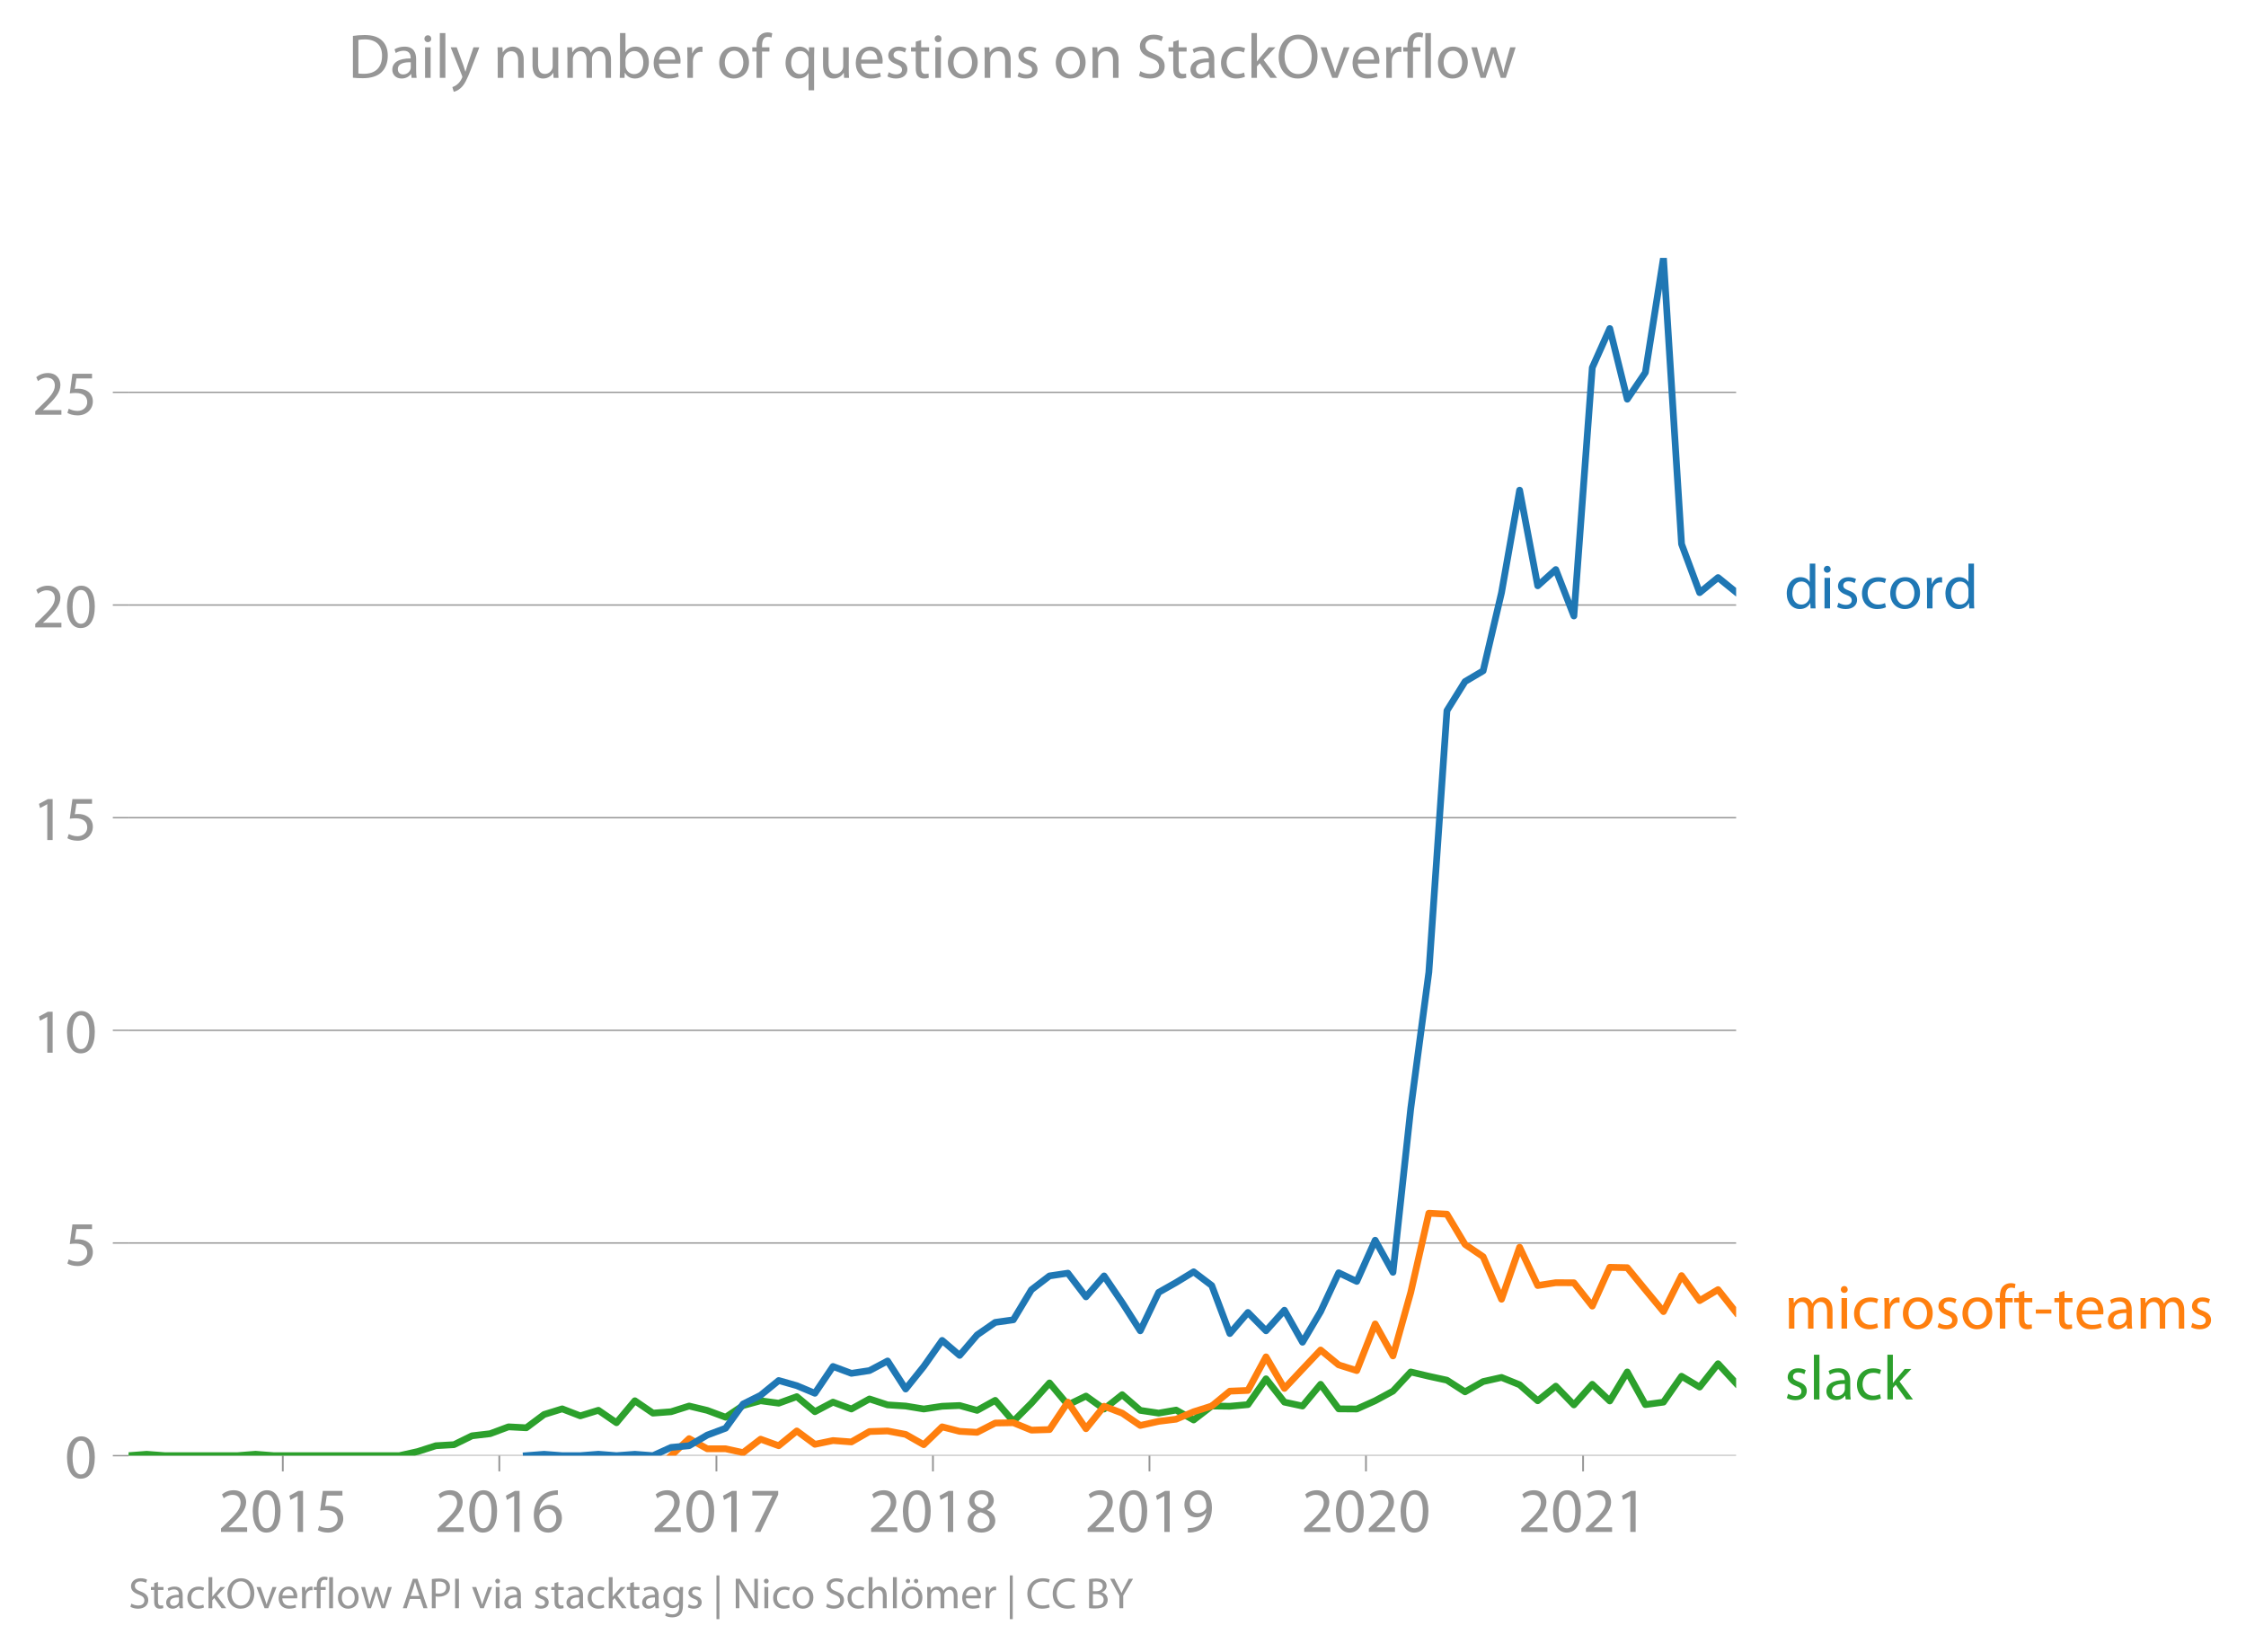
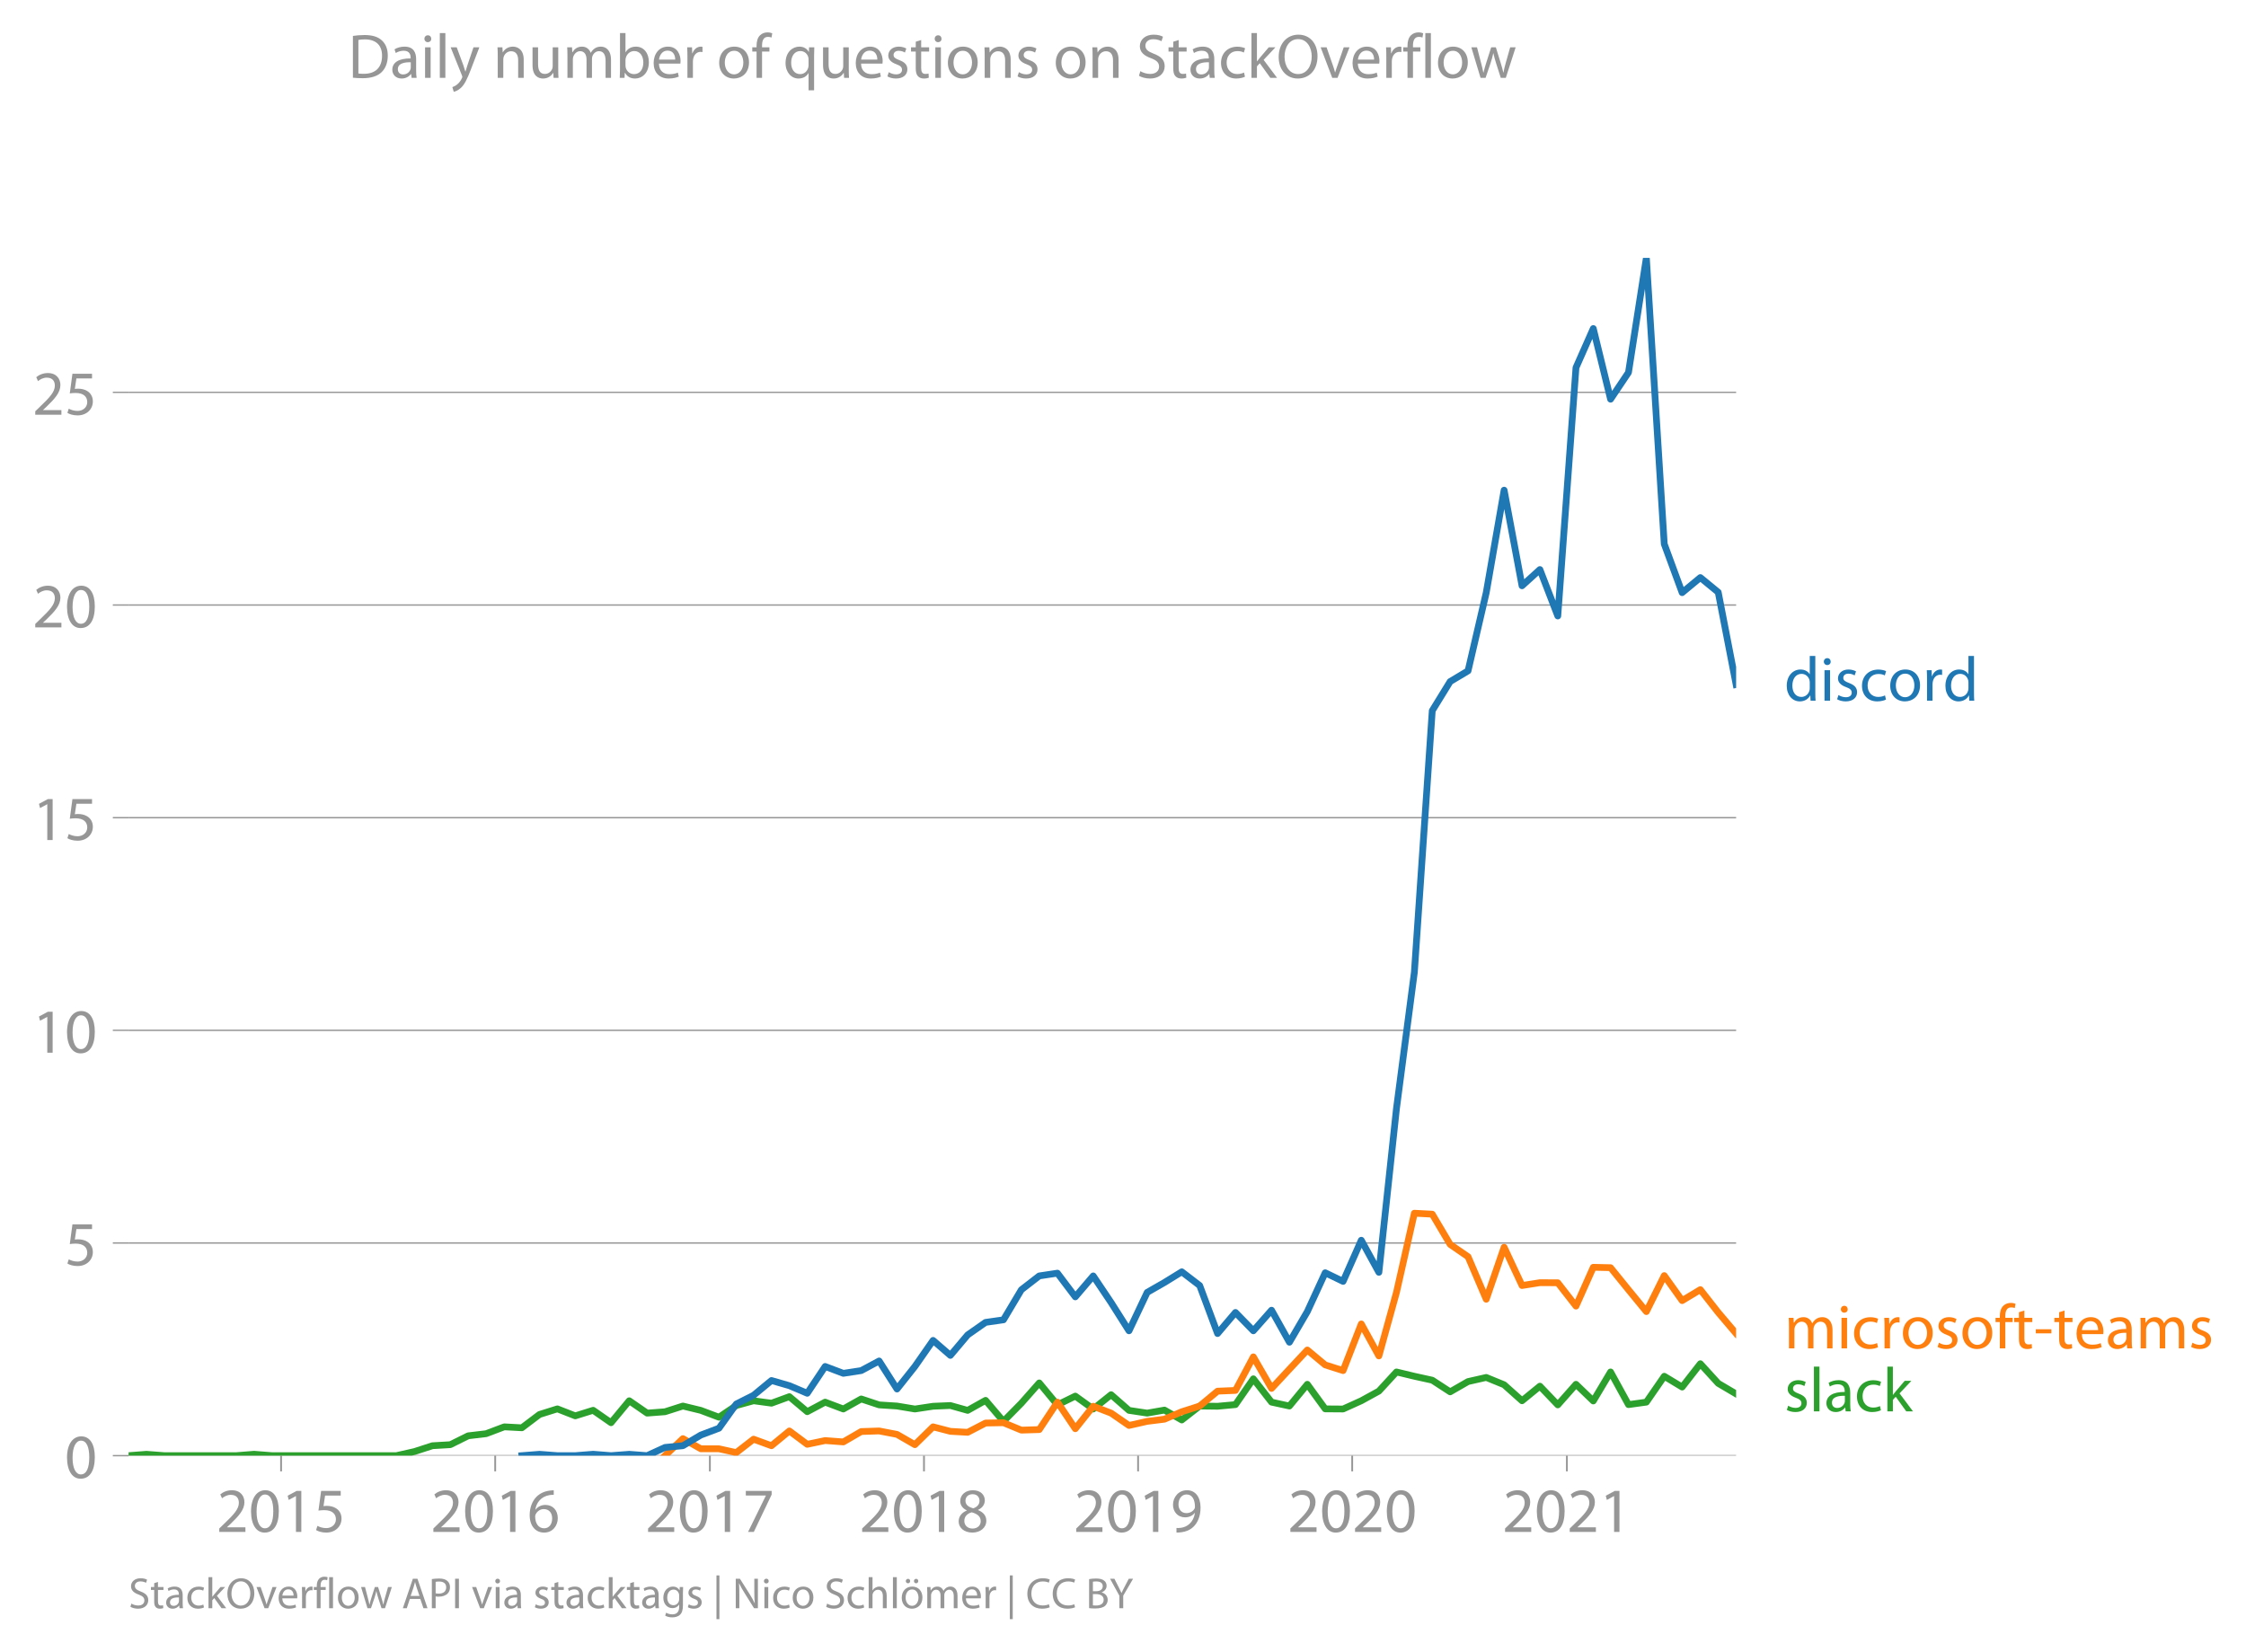
<svg xmlns="http://www.w3.org/2000/svg" xmlns:xlink="http://www.w3.org/1999/xlink" height="489.243" viewBox="0 0 498.952 366.932" width="665.269">
  <defs>
    <style>*{stroke-linecap:butt;stroke-linejoin:round}</style>
  </defs>
  <g id="figure_1">
    <path d="M0 366.932h498.952V0H0z" style="fill:none" id="patch_1" />
    <g id="axes_1">
      <path d="M28.563 323.405h357.12V57.293H28.563z" style="fill:none" id="patch_2" />
      <g id="matplotlib.axis_1">
        <g id="xtick_1">
          <g id="line2d_1">
            <defs>
-               <path d="M0 0v3.5" id="m235338bd9a" style="stroke:#969696;stroke-width:.4" />
-             </defs>
-             <use style="fill:#969696;stroke:#969696;stroke-width:.4" x="62.826" xlink:href="#m235338bd9a" y="323.405" />
-           </g>
-           <g style="fill:#969696" transform="matrix(.14 0 0 -.14 48.462 340.345)" id="text_1">
+               <path d="M0 0v3.5" id="m514c920eb4" style="stroke:#969696;stroke-width:.4" />
+             </defs>
+             <use style="fill:#969696;stroke:#969696;stroke-width:.4" x="62.444" xlink:href="#m514c920eb4" y="323.405" />
+           </g>
+           <g style="fill:#969696" transform="matrix(.14 0 0 -.14 48.08 340.345)" id="text_1">
            <defs>
              <path d="M2944 0v467H1075v13l333 307c877 845 1434 1466 1434 2234 0 595-378 1209-1274 1209-480 0-890-179-1178-422l180-397c192 160 505 352 883 352 621 0 825-390 825-813-6-627-486-1164-1548-2176L288 346V0h2656z" id="MyriadPro-Regular-32" transform="scale(.01563)" />
              <path d="M1677 4230c-845 0-1447-768-1447-2163C243 691 794-70 1606-70c922 0 1447 780 1447 2195 0 1325-499 2105-1376 2105zm-32-435c582 0 845-672 845-1696 0-1062-276-1734-852-1734-512 0-844 614-844 1696 0 1133 358 1734 851 1734z" id="MyriadPro-Regular-30" transform="scale(.01563)" />
              <path d="M1510 0h544v4160h-480l-908-486 108-429 724 390h12V0z" id="MyriadPro-Regular-31" transform="scale(.01563)" />
              <path d="M2771 4160H781L512 2163c154 19 339 45 576 45 832 0 1190-384 1197-922 0-556-455-902-986-902-377 0-717 128-889 230L269 186C467 58 851-70 1306-70c902 0 1548 608 1548 1420 0 525-268 884-595 1069-256 154-576 224-896 224-153 0-243-13-339-25l160 1068h1587v474z" id="MyriadPro-Regular-35" transform="scale(.01563)" />
            </defs>
            <use xlink:href="#MyriadPro-Regular-32" />
            <use x="51.3" xlink:href="#MyriadPro-Regular-30" />
            <use x="102.6" xlink:href="#MyriadPro-Regular-31" />
            <use x="153.9" xlink:href="#MyriadPro-Regular-35" />
          </g>
        </g>
        <g id="xtick_2">
-           <use style="fill:#969696;stroke:#969696;stroke-width:.4" x="110.925" xlink:href="#m235338bd9a" y="323.405" id="line2d_2" />
-           <g style="fill:#969696" transform="matrix(.14 0 0 -.14 96.562 340.345)" id="text_2">
+           <use style="fill:#969696;stroke:#969696;stroke-width:.4" x="110.007" xlink:href="#m514c920eb4" y="323.405" id="line2d_2" />
+           <g style="fill:#969696" transform="matrix(.14 0 0 -.14 95.644 340.345)" id="text_2">
            <defs>
              <path d="M2662 4224c-102 0-243-6-409-32-525-64-986-275-1331-614-410-410-704-1056-704-1876C218 621 800-70 1690-70c864 0 1382 704 1382 1465 0 813-518 1344-1254 1344-461 0-807-217-1005-480h-19c96 685 563 1331 1446 1479 160 25 307 32 422 25v461zM1690 365c-589 0-903 505-916 1190 0 103 26 186 64 250 154 301 468 512 807 512 518 0 857-359 857-954s-326-998-806-998h-6z" id="MyriadPro-Regular-36" transform="scale(.01563)" />
            </defs>
            <use xlink:href="#MyriadPro-Regular-32" />
            <use x="51.3" xlink:href="#MyriadPro-Regular-30" />
            <use x="102.6" xlink:href="#MyriadPro-Regular-31" />
            <use x="153.9" xlink:href="#MyriadPro-Regular-36" />
          </g>
        </g>
        <g id="xtick_3">
-           <use style="fill:#969696;stroke:#969696;stroke-width:.4" x="159.156" xlink:href="#m235338bd9a" y="323.405" id="line2d_3" />
-           <g style="fill:#969696" transform="matrix(.14 0 0 -.14 144.793 340.345)" id="text_3">
+           <use style="fill:#969696;stroke:#969696;stroke-width:.4" x="157.701" xlink:href="#m514c920eb4" y="323.405" id="line2d_3" />
+           <g style="fill:#969696" transform="matrix(.14 0 0 -.14 143.338 340.345)" id="text_3">
            <defs>
              <path d="M365 4160v-467h2035v-13L595 0h583l1811 3789v371H365z" id="MyriadPro-Regular-37" transform="scale(.01563)" />
            </defs>
            <use xlink:href="#MyriadPro-Regular-32" />
            <use x="51.3" xlink:href="#MyriadPro-Regular-30" />
            <use x="102.6" xlink:href="#MyriadPro-Regular-31" />
            <use x="153.9" xlink:href="#MyriadPro-Regular-37" />
          </g>
        </g>
        <g id="xtick_4">
-           <use style="fill:#969696;stroke:#969696;stroke-width:.4" x="207.255" xlink:href="#m235338bd9a" y="323.405" id="line2d_4" />
-           <g style="fill:#969696" transform="matrix(.14 0 0 -.14 192.892 340.345)" id="text_4">
+           <use style="fill:#969696;stroke:#969696;stroke-width:.4" x="205.265" xlink:href="#m514c920eb4" y="323.405" id="line2d_4" />
+           <g style="fill:#969696" transform="matrix(.14 0 0 -.14 190.902 340.345)" id="text_4">
            <defs>
              <path d="M1062 2170c-512-218-825-589-825-1114C237 448 762-70 1632-70c794 0 1414 486 1414 1209 0 506-320 871-838 1075v20c512 243 685 620 685 972 0 519-403 1024-1210 1024-729 0-1286-448-1286-1107 0-358 198-717 659-934l6-19zm583-1831c-531 0-851 371-832 794 0 397 262 717 749 857 563-160 915-403 915-908 0-423-327-743-832-743zm6 3488c506 0 704-345 704-678 0-378-275-634-633-755-480 128-794 352-794 768 0 358 256 665 723 665z" id="MyriadPro-Regular-38" transform="scale(.01563)" />
            </defs>
            <use xlink:href="#MyriadPro-Regular-32" />
            <use x="51.3" xlink:href="#MyriadPro-Regular-30" />
            <use x="102.6" xlink:href="#MyriadPro-Regular-31" />
            <use x="153.9" xlink:href="#MyriadPro-Regular-38" />
          </g>
        </g>
        <g id="xtick_5">
-           <use style="fill:#969696;stroke:#969696;stroke-width:.4" x="255.354" xlink:href="#m235338bd9a" y="323.405" id="line2d_5" />
-           <g style="fill:#969696" transform="matrix(.14 0 0 -.14 240.991 340.345)" id="text_5">
+           <use style="fill:#969696;stroke:#969696;stroke-width:.4" x="252.828" xlink:href="#m514c920eb4" y="323.405" id="line2d_5" />
+           <g style="fill:#969696" transform="matrix(.14 0 0 -.14 238.465 340.345)" id="text_5">
            <defs>
              <path d="M614-64c135-6 314 0 519 32 448 51 889 243 1209 557 410 397 717 1037 717 1952 0 1062-525 1753-1376 1753S262 3539 262 2752c0-710 480-1274 1229-1274 416 0 749 167 979 448h20c-77-492-276-857-551-1107-237-224-544-358-870-403-192-19-333-32-455-19V-64zm1024 3866c589 0 852-544 852-1255 0-89-20-153-52-205-147-249-441-435-819-435-486 0-800 365-800 883 0 589 339 1012 813 1012h6z" id="MyriadPro-Regular-39" transform="scale(.01563)" />
            </defs>
            <use xlink:href="#MyriadPro-Regular-32" />
            <use x="51.3" xlink:href="#MyriadPro-Regular-30" />
            <use x="102.6" xlink:href="#MyriadPro-Regular-31" />
            <use x="153.9" xlink:href="#MyriadPro-Regular-39" />
          </g>
        </g>
        <g id="xtick_6">
-           <use style="fill:#969696;stroke:#969696;stroke-width:.4" x="303.453" xlink:href="#m235338bd9a" y="323.405" id="line2d_6" />
-           <g style="fill:#969696" transform="matrix(.14 0 0 -.14 289.09 340.345)" id="text_6">
+           <use style="fill:#969696;stroke:#969696;stroke-width:.4" x="300.392" xlink:href="#m514c920eb4" y="323.405" id="line2d_6" />
+           <g style="fill:#969696" transform="matrix(.14 0 0 -.14 286.029 340.345)" id="text_6">
            <use xlink:href="#MyriadPro-Regular-32" />
            <use x="51.3" xlink:href="#MyriadPro-Regular-30" />
            <use x="102.6" xlink:href="#MyriadPro-Regular-32" />
            <use x="153.9" xlink:href="#MyriadPro-Regular-30" />
          </g>
        </g>
        <g id="xtick_7">
-           <use style="fill:#969696;stroke:#969696;stroke-width:.4" x="351.684" xlink:href="#m235338bd9a" y="323.405" id="line2d_7" />
-           <g style="fill:#969696" transform="matrix(.14 0 0 -.14 337.321 340.345)" id="text_7">
+           <use style="fill:#969696;stroke:#969696;stroke-width:.4" x="348.086" xlink:href="#m514c920eb4" y="323.405" id="line2d_7" />
+           <g style="fill:#969696" transform="matrix(.14 0 0 -.14 333.723 340.345)" id="text_7">
            <use xlink:href="#MyriadPro-Regular-32" />
            <use x="51.3" xlink:href="#MyriadPro-Regular-30" />
            <use x="102.6" xlink:href="#MyriadPro-Regular-32" />
            <use x="153.9" xlink:href="#MyriadPro-Regular-31" />
          </g>
        </g>
      </g>
      <g id="matplotlib.axis_2">
        <g id="ytick_1">
-           <path clip-path="url(#p727120779a)" d="M28.563 323.405h357.12" style="fill:none;stroke:#969696;stroke-linecap:square;stroke-width:.3" id="line2d_8" />
+           <path clip-path="url(#p17cd8aa64d)" d="M28.563 323.405h357.12" style="fill:none;stroke:#969696;stroke-linecap:square;stroke-width:.3" id="line2d_8" />
          <g id="line2d_9">
            <defs>
-               <path d="M0 0h-3.5" id="mb3e3e33fb9" style="stroke:#969696;stroke-width:.3" />
-             </defs>
-             <use style="fill:#969696;stroke:#969696;stroke-width:.3" x="28.563" xlink:href="#mb3e3e33fb9" y="323.405" />
+               <path d="M0 0h-3.5" id="m84a95621a7" style="stroke:#969696;stroke-width:.3" />
+             </defs>
+             <use style="fill:#969696;stroke:#969696;stroke-width:.3" x="28.563" xlink:href="#m84a95621a7" y="323.405" />
          </g>
          <use xlink:href="#MyriadPro-Regular-30" style="fill:#969696" transform="matrix(.14 0 0 -.14 14.382 328.375)" id="text_8" />
        </g>
        <g id="ytick_2">
-           <path clip-path="url(#p727120779a)" d="M28.563 276.157h357.12" style="fill:none;stroke:#969696;stroke-linecap:square;stroke-width:.3" id="line2d_10" />
-           <use style="fill:#969696;stroke:#969696;stroke-width:.3" x="28.563" xlink:href="#mb3e3e33fb9" y="276.157" id="line2d_11" />
+           <path clip-path="url(#p17cd8aa64d)" d="M28.563 276.157h357.12" style="fill:none;stroke:#969696;stroke-linecap:square;stroke-width:.3" id="line2d_10" />
+           <use style="fill:#969696;stroke:#969696;stroke-width:.3" x="28.563" xlink:href="#m84a95621a7" y="276.157" id="line2d_11" />
          <use xlink:href="#MyriadPro-Regular-35" style="fill:#969696" transform="matrix(.14 0 0 -.14 14.382 281.127)" id="text_9" />
        </g>
        <g id="ytick_3">
-           <path clip-path="url(#p727120779a)" d="M28.563 228.91h357.12" style="fill:none;stroke:#969696;stroke-linecap:square;stroke-width:.3" id="line2d_12" />
-           <use style="fill:#969696;stroke:#969696;stroke-width:.3" x="28.563" xlink:href="#mb3e3e33fb9" y="228.909" id="line2d_13" />
+           <path clip-path="url(#p17cd8aa64d)" d="M28.563 228.91h357.12" style="fill:none;stroke:#969696;stroke-linecap:square;stroke-width:.3" id="line2d_12" />
+           <use style="fill:#969696;stroke:#969696;stroke-width:.3" x="28.563" xlink:href="#m84a95621a7" y="228.909" id="line2d_13" />
          <g style="fill:#969696" transform="matrix(.14 0 0 -.14 7.2 233.88)" id="text_10">
            <use xlink:href="#MyriadPro-Regular-31" />
            <use x="51.3" xlink:href="#MyriadPro-Regular-30" />
          </g>
        </g>
        <g id="ytick_4">
-           <path clip-path="url(#p727120779a)" d="M28.563 181.662h357.12" style="fill:none;stroke:#969696;stroke-linecap:square;stroke-width:.3" id="line2d_14" />
-           <use style="fill:#969696;stroke:#969696;stroke-width:.3" x="28.563" xlink:href="#mb3e3e33fb9" y="181.662" id="line2d_15" />
+           <path clip-path="url(#p17cd8aa64d)" d="M28.563 181.662h357.12" style="fill:none;stroke:#969696;stroke-linecap:square;stroke-width:.3" id="line2d_14" />
+           <use style="fill:#969696;stroke:#969696;stroke-width:.3" x="28.563" xlink:href="#m84a95621a7" y="181.662" id="line2d_15" />
          <g style="fill:#969696" transform="matrix(.14 0 0 -.14 7.2 186.632)" id="text_11">
            <use xlink:href="#MyriadPro-Regular-31" />
            <use x="51.3" xlink:href="#MyriadPro-Regular-35" />
          </g>
        </g>
        <g id="ytick_5">
-           <path clip-path="url(#p727120779a)" d="M28.563 134.414h357.12" style="fill:none;stroke:#969696;stroke-linecap:square;stroke-width:.3" id="line2d_16" />
-           <use style="fill:#969696;stroke:#969696;stroke-width:.3" x="28.563" xlink:href="#mb3e3e33fb9" y="134.414" id="line2d_17" />
+           <path clip-path="url(#p17cd8aa64d)" d="M28.563 134.414h357.12" style="fill:none;stroke:#969696;stroke-linecap:square;stroke-width:.3" id="line2d_16" />
+           <use style="fill:#969696;stroke:#969696;stroke-width:.3" x="28.563" xlink:href="#m84a95621a7" y="134.414" id="line2d_17" />
          <g style="fill:#969696" transform="matrix(.14 0 0 -.14 7.2 139.384)" id="text_12">
            <use xlink:href="#MyriadPro-Regular-32" />
            <use x="51.3" xlink:href="#MyriadPro-Regular-30" />
          </g>
        </g>
        <g id="ytick_6">
-           <path clip-path="url(#p727120779a)" d="M28.563 87.166h357.12" style="fill:none;stroke:#969696;stroke-linecap:square;stroke-width:.3" id="line2d_18" />
-           <use style="fill:#969696;stroke:#969696;stroke-width:.3" x="28.563" xlink:href="#mb3e3e33fb9" y="87.166" id="line2d_19" />
+           <path clip-path="url(#p17cd8aa64d)" d="M28.563 87.166h357.12" style="fill:none;stroke:#969696;stroke-linecap:square;stroke-width:.3" id="line2d_18" />
+           <use style="fill:#969696;stroke:#969696;stroke-width:.3" x="28.563" xlink:href="#m84a95621a7" y="87.166" id="line2d_19" />
          <g style="fill:#969696" transform="matrix(.14 0 0 -.14 7.2 92.136)" id="text_13">
            <use xlink:href="#MyriadPro-Regular-32" />
            <use x="51.3" xlink:href="#MyriadPro-Regular-35" />
          </g>
        </g>
      </g>
-       <path clip-path="url(#p727120779a)" d="m28.563 323.405 4.02-.305 4.019.305h16.145l4.017-.315 4.019.315h27.938l4.084-.914 4.02-1.29 4.021-.234 4.017-1.972 4.02-.467 4.084-1.524 3.954.21 3.95-2.954 4.022-1.25 4.02 1.555 4.019-1.24 4.019 2.764 4.085-4.877 4.02 2.744 4.021-.305 4.017-1.27 4.02.965 4.084 1.524 3.888-2.602 3.884-1.056 4.022.539 4.02-1.453 4.019 3.343 4.02-2.124 4.084 1.524 4.02-2.235 4.022 1.32 4.016.255 4.02.66 4.084-.61 3.888-.163 3.885 1.078 4.022-2.225 4.019 4.664 4.02-4.034 4.018-4.502 4.086 4.878 4.019-1.951 4.022 2.865 4.016-3.18 4.02 3.485 4.085.61 3.887-.675 3.885 2.199 4.022-3.1 4.02.051 4.018-.365 4.02-5.731 4.085 5.182 4.019.864 4.022-4.827 4.016 5.457 4.02.03 4.085-1.829 3.953-2.144 3.95-4.257 4.023.955 4.02.874 4.018 2.59 4.02-2.285 4.085-.915 4.019 1.626 4.022 3.556 4.016-3.241 4.02 4.156 4.085-4.573 3.887 3.702 3.885-6.445 4.022 7.255 4.02-.549 4.018-5.751 4.02 2.398 4.085-5.182 4.02 4.359" style="fill:none;stroke:#2ca02c;stroke-linecap:square;stroke-width:1.5" id="line2d_20" />
-       <path clip-path="url(#p727120779a)" d="m149.077 323.405 4.017-3.78 4.02 2.256h4.084l3.888.85 3.884-2.984 4.022 1.453 4.02-3.282 4.019 2.967 4.02-.833 4.084.305 4.02-2.307 4.022-.132 4.016.762 4.02 2.287 4.084-3.963 3.888 1.001 3.885.218 4.022-2.063 4.019-.07 4.02 1.645 4.018-.122 4.086-6.096 4.019 5.903 4.022-4.989 4.016 1.525 4.02 2.743 4.085-.914 3.887-.48 3.885-1.654 4.022-1.27 4.02-3.303 4.018-.162 4.02-7.458 4.085 7.01 4.019-4.277 4.022-4.257 4.016 3.312 4.02 1.26 4.085-10.364 3.953 7.106 3.95-14.117 4.023-17.588 4.02.213 4.018 6.716 4.02 2.734 4.085 9.45 4.019-11.554 4.022 8.505 4.016-.63 4.02.02 4.085 5.182 3.887-8.622 3.885.087 4.022 4.908 4.02 4.847 4.018-7.997 4.02 5.558 4.085-2.439 4.02 5.07" style="fill:none;stroke:#ff7f0e;stroke-linecap:square;stroke-width:1.5" id="line2d_21" />
-       <path clip-path="url(#p727120779a)" d="m116.92 323.405 3.951-.305 4.022.305h4.02l4.019-.315 4.019.315 4.085-.305 4.02.305 4.021-1.829 4.017-.376 4.02-2.367 4.084-1.524 3.888-5.378 3.884-1.938 4.022-3.282 4.02 1.148 4.019 1.687 4.02-5.954 4.084 1.524 4.02-.61 4.022-2.134 4.016 6.229 4.02-5.01 4.084-5.791 3.888 3.331 3.885-4.55 4.022-2.785 4.019-.569 4.02-6.675 4.018-3.079 4.086-.61 4.019 5.264 4.022-4.654 4.016 5.914 4.02 6.28 4.085-8.536 3.887-2.2 3.885-2.372 4.022 3.048 4.02 10.669 4.018-4.684 4.02 4.074 4.085-4.572 4.019 7.112 4.022-6.807 4.016-8.627 4.02 1.92 4.085-9.144 3.953 7.126 3.95-36.39 4.023-30.289 4.02-58.11 4.018-6.462 4.02-2.378 4.085-17.375 4.019-22.77 4.022 21.246 4.016-3.607 4.02 10.313 4.085-55.173 3.887-8.687L361.5 88.69l4.022-5.934 4.02-25.463 4.018 63.576 4.02 10.801 4.085-3.353 4.02 3.262" style="fill:none;stroke:#1f77b4;stroke-linecap:square;stroke-width:1.5" id="line2d_22" />
-       <g style="fill:#1f77b4" transform="matrix(.14 0 0 -.14 396.397 135.163)" id="text_14">
+       <path clip-path="url(#p17cd8aa64d)" d="m28.563 323.405 3.975-.305 3.974.305H52.478l3.972-.315 3.974.315H88.05l4.04-.914 3.974-1.29 3.977-.234 3.972-1.972 3.975-.467 4.04-1.524 3.909.21 3.906-2.954 3.977-1.25 3.975 1.555 3.974-1.24 3.975 2.764 4.04-4.877 3.974 2.744 3.977-.305 3.972-1.27 3.975.965 4.04 1.524 3.843-2.602 3.842-1.056 3.977.539 3.974-1.453 3.975 3.343 3.974-2.124 4.04 1.524 3.975-2.235 3.977 1.32 3.972.255 3.974.66 4.04-.61 3.844-.163 3.841 1.078 3.977-2.225 3.975 4.664 3.974-4.034 3.975-4.502 4.04 4.878 3.974-1.951 3.977 2.865 3.972-3.18 3.975 3.485 4.04.61 3.843-.675 3.842 2.199 3.977-3.1 3.974.051 3.975-.365 3.974-5.731 4.04 5.182 3.975.864 3.977-4.827 3.972 5.457 3.974.03 4.04-1.829 3.909-2.144 3.907-4.257 3.977.955 3.974.874 3.975 2.59 3.974-2.285 4.04-.915 3.974 1.626 3.978 3.556 3.971-3.241 3.975 4.156 4.04-4.573 3.844 3.702 3.841-6.445 3.977 7.255 3.975-.549 3.974-5.751 3.975 2.398 4.04-5.182 3.974 4.359 3.977 2.347" style="fill:none;stroke:#2ca02c;stroke-linecap:square;stroke-width:1.5" id="line2d_20" />
+       <path clip-path="url(#p17cd8aa64d)" d="m147.735 323.405 3.972-3.78 3.975 2.256h4.04l3.843.85 3.842-2.984 3.977 1.453 3.974-3.282 3.975 2.967 3.974-.833 4.04.305 3.975-2.307 3.977-.132 3.972.762 3.974 2.287 4.04-3.963 3.844 1.001 3.841.218 3.977-2.063 3.975-.07 3.974 1.645 3.975-.122 4.04-6.096 3.974 5.903 3.977-4.989 3.972 1.525 3.975 2.743 4.04-.914 3.843-.48 3.842-1.654 3.977-1.27 3.974-3.303 3.975-.162 3.974-7.458 4.04 7.01 3.975-4.277 3.977-4.257 3.972 3.312 3.974 1.26 4.04-10.364 3.909 7.106 3.907-14.117 3.977-17.588 3.974.213 3.975 6.716 3.974 2.734 4.04 9.45 3.974-11.554 3.978 8.505 3.971-.63 3.975.02 4.04 5.182 3.844-8.622 3.841.087 3.977 4.908 3.975 4.847 3.974-7.997 3.975 5.558 4.04-2.439 3.974 5.07 3.977 4.685" style="fill:none;stroke:#ff7f0e;stroke-linecap:square;stroke-width:1.5" id="line2d_21" />
+       <path clip-path="url(#p17cd8aa64d)" d="m115.937 323.405 3.906-.305 3.977.305h3.975l3.974-.315 3.975.315 4.04-.305 3.974.305 3.977-1.829 3.972-.376 3.975-2.367 4.04-1.524 3.843-5.378 3.842-1.938 3.977-3.282 3.974 1.148 3.975 1.687 3.974-5.954 4.04 1.524 3.975-.61 3.977-2.134 3.972 6.229 3.974-5.01 4.04-5.791 3.844 3.331 3.841-4.55 3.977-2.785 3.975-.569 3.974-6.675 3.975-3.079 4.04-.61 3.974 5.264 3.977-4.654 3.972 5.914 3.975 6.28 4.04-8.536 3.843-2.2 3.842-2.372 3.977 3.048 3.974 10.669 3.975-4.684 3.974 4.074 4.04-4.572 3.975 7.112 3.977-6.807 3.972-8.627 3.974 1.92 4.04-9.144 3.909 7.126 3.907-36.39 3.977-30.289 3.974-58.11 3.975-6.462 3.974-2.378 4.04-17.375 3.974-22.77 3.978 21.246 3.971-3.607 3.975 10.313 4.04-55.173 3.844-8.687 3.841 15.698 3.977-5.934 3.975-25.463 3.974 63.576 3.975 10.801 4.04-3.353 3.974 3.262 3.977 20.515" style="fill:none;stroke:#1f77b4;stroke-linecap:square;stroke-width:1.5" id="line2d_22" />
+       <g style="fill:#1f77b4" transform="matrix(.14 0 0 -.14 396.397 155.678)" id="text_14">
        <defs>
          <path d="M2579 4544V2694h-13c-140 250-460 474-934 474-755 0-1395-634-1389-1664C243 563 819-70 1568-70c506 0 883 262 1056 608h13l25-538h506c-19 211-26 525-26 800v3744h-563zm0-3245c0-89-6-166-25-243-103-422-448-672-826-672-608 0-915 518-915 1146 0 684 345 1196 928 1196 422 0 729-294 813-652 19-71 25-167 25-237v-538z" id="MyriadPro-Regular-64" transform="scale(.01563)" />
          <path d="M1030 0v3098H467V0h563zM749 4320c-205 0-352-154-352-352 0-192 141-346 339-346 224 0 365 154 358 346 0 198-134 352-345 352z" id="MyriadPro-Regular-69" transform="scale(.01563)" />
          <path d="M250 147C467 19 781-70 1120-70c736 0 1158 390 1158 934 0 461-275 730-812 934-404 154-589 269-589 525 0 231 185 423 518 423 288 0 512-103 634-180l141 410c-173 102-448 192-762 192-666 0-1069-410-1069-909 0-371 263-678 819-877 416-153 576-300 576-569 0-256-192-461-601-461-282 0-576 115-743 224L250 147z" id="MyriadPro-Regular-73" transform="scale(.01563)" />
          <path d="M2579 538c-160-71-371-154-691-154-614 0-1075 442-1075 1158 0 647 384 1172 1094 1172 307 0 519-71 653-148l128 436c-154 76-448 160-781 160-1011 0-1664-692-1664-1645C243 570 851-70 1786-70c416 0 742 108 889 185l-96 423z" id="MyriadPro-Regular-63" transform="scale(.01563)" />
          <path d="M1779 3168c-857 0-1536-608-1536-1645C243 544 890-70 1728-70c749 0 1542 499 1542 1644 0 948-601 1594-1491 1594zm-13-422c666 0 928-666 928-1191 0-697-403-1203-940-1203-551 0-941 512-941 1190 0 589 288 1204 953 1204z" id="MyriadPro-Regular-6f" transform="scale(.01563)" />
          <path d="M467 0h557v1651c0 96 13 186 26 263 76 422 358 723 755 723 77 0 134-7 192-19v531c-51 13-96 19-160 19-378 0-717-262-858-678h-25l-20 608H442c19-288 25-602 25-967V0z" id="MyriadPro-Regular-72" transform="scale(.01563)" />
        </defs>
        <use xlink:href="#MyriadPro-Regular-64" />
        <use x="56.4" xlink:href="#MyriadPro-Regular-69" />
        <use x="79.8" xlink:href="#MyriadPro-Regular-73" />
        <use x="119.4" xlink:href="#MyriadPro-Regular-63" />
        <use x="164.2" xlink:href="#MyriadPro-Regular-6f" />
        <use x="219.1" xlink:href="#MyriadPro-Regular-72" />
        <use x="251.8" xlink:href="#MyriadPro-Regular-64" />
      </g>
-       <g style="fill:#ff7f0e" transform="matrix(.14 0 0 -.14 396.397 295.176)" id="text_15">
+       <g style="fill:#ff7f0e" transform="matrix(.14 0 0 -.14 396.397 299.566)" id="text_15">
        <defs>
          <path d="M467 0h551v1869c0 96 12 192 44 275 90 282 346 563 698 563 429 0 646-358 646-851V0h551v1914c0 102 19 204 45 281 96 275 345 512 665 512 455 0 672-358 672-953V0h551v1824c0 1075-608 1344-1018 1344-294 0-499-77-685-218-128-96-249-230-345-403h-13c-135 365-455 621-877 621-512 0-800-275-973-570h-19l-26 500H442c19-256 25-519 25-839V0z" id="MyriadPro-Regular-6d" transform="scale(.01563)" />
          <path d="M1082 0v2669h748v429h-748v166c0 474 121 896 601 896 160 0 275-32 359-70l76 435c-108 45-281 89-480 89-262 0-544-83-755-288-262-249-358-646-358-1081v-147H90v-429h435V0h557z" id="MyriadPro-Regular-66" transform="scale(.01563)" />
          <path d="M595 3667v-569H115v-429h480V979c0-365 58-640 218-806C947 19 1158-70 1421-70c217 0 390 38 499 83l-26 422c-83-25-172-38-326-38-314 0-422 217-422 601v1671h806v429h-806v742l-551-173z" id="MyriadPro-Regular-74" transform="scale(.01563)" />
          <path d="M192 1939v-416h1581v416H192z" id="MyriadPro-Regular-2d" transform="scale(.01563)" />
          <path d="M2957 1446c6 58 19 148 19 263 0 569-269 1459-1280 1459-902 0-1453-736-1453-1670C243 563 813-70 1766-70c493 0 832 108 1031 198l-96 403c-211-89-455-160-858-160-563 0-1049 314-1062 1075h2176zM787 1850c45 390 295 915 864 915 634 0 787-557 781-915H787z" id="MyriadPro-Regular-65" transform="scale(.01563)" />
          <path d="M2643 1901c0 621-230 1267-1177 1267-391 0-762-109-1018-275l128-371c218 140 518 230 806 230 634 0 704-461 704-717v-64C890 1978 224 1568 224 819c0-448 320-889 947-889 442 0 775 217 947 460h20l44-390h512c-38 211-51 474-51 742v1159zm-544-858c0-57-13-121-32-179-89-262-345-518-749-518-288 0-531 172-531 537 0 602 698 711 1312 698v-538z" id="MyriadPro-Regular-61" transform="scale(.01563)" />
        </defs>
        <use xlink:href="#MyriadPro-Regular-6d" />
        <use x="83.4" xlink:href="#MyriadPro-Regular-69" />
        <use x="106.8" xlink:href="#MyriadPro-Regular-63" />
        <use x="151.6" xlink:href="#MyriadPro-Regular-72" />
        <use x="184.3" xlink:href="#MyriadPro-Regular-6f" />
        <use x="239.2" xlink:href="#MyriadPro-Regular-73" />
        <use x="278.8" xlink:href="#MyriadPro-Regular-6f" />
        <use x="333.7" xlink:href="#MyriadPro-Regular-66" />
        <use x="362.9" xlink:href="#MyriadPro-Regular-74" />
        <use x="396" xlink:href="#MyriadPro-Regular-2d" />
        <use x="426.7" xlink:href="#MyriadPro-Regular-74" />
        <use x="459.8" xlink:href="#MyriadPro-Regular-65" />
        <use x="509.9" xlink:href="#MyriadPro-Regular-61" />
        <use x="558.1" xlink:href="#MyriadPro-Regular-6d" />
        <use x="641.5" xlink:href="#MyriadPro-Regular-73" />
      </g>
-       <g style="fill:#2ca02c" transform="matrix(.14 0 0 -.14 396.397 310.925)" id="text_16">
+       <g style="fill:#2ca02c" transform="matrix(.14 0 0 -.14 396.397 313.566)" id="text_16">
        <defs>
          <path d="M467 0h563v4544H467V0z" id="MyriadPro-Regular-6c" transform="scale(.01563)" />
          <path d="M1024 4544H467V0h557v1165l288 320L2381 0h685L1702 1824l1197 1274h-678l-909-1069c-90-109-198-243-275-352h-13v2867z" id="MyriadPro-Regular-6b" transform="scale(.01563)" />
        </defs>
        <use xlink:href="#MyriadPro-Regular-73" />
        <use x="39.6" xlink:href="#MyriadPro-Regular-6c" />
        <use x="63.2" xlink:href="#MyriadPro-Regular-61" />
        <use x="111.4" xlink:href="#MyriadPro-Regular-63" />
        <use x="156.2" xlink:href="#MyriadPro-Regular-6b" />
      </g>
      <g style="fill:#969696" transform="matrix(.09716 0 0 -.09716 28.563 357.303)" id="text_17">
        <defs>
          <path d="M269 211C499 58 954-70 1370-70c1017 0 1510 582 1510 1248 0 633-371 985-1101 1267-595 230-857 429-857 832 0 294 224 646 812 646 391 0 679-128 820-205l153 455c-192 109-512 211-953 211-839 0-1396-499-1396-1171 0-608 436-973 1140-1223 582-224 812-454 812-857 0-435-332-736-902-736-384 0-749 128-998 281L269 211z" id="MyriadPro-Regular-53" transform="scale(.01563)" />
          <path d="M2234 4384c-1152 0-2004-896-2004-2266C230 813 1030-70 2170-70c1100 0 2003 787 2003 2272 0 1280-762 2182-1939 2182zm-26-454c928 0 1376-896 1376-1754 0-979-499-1792-1382-1792-877 0-1376 826-1376 1747 0 947 460 1799 1382 1799z" id="MyriadPro-Regular-4f" transform="scale(.01563)" />
          <path d="M83 3098 1261 0h537l1216 3098h-588l-602-1741c-102-282-192-538-262-794h-20c-64 256-147 512-249 794L685 3098H83z" id="MyriadPro-Regular-76" transform="scale(.01563)" />
          <path d="M115 3098 1050 0h512l499 1472c109 333 205 653 281 1024h13c77-365 167-672 275-1018L3104 0h512l998 3098h-556l-442-1556c-102-364-186-691-237-1004h-19c-70 313-160 640-275 1011l-480 1549h-474l-505-1575c-103-339-205-672-276-985h-19c-57 320-141 640-230 985L691 3098H115z" id="MyriadPro-Regular-77" transform="scale(.01563)" />
          <path d="M2714 1357 3174 0h596L2298 4314h-672L160 0h576l448 1357h1530zm-1415 435 423 1248c83 262 153 525 217 781h13c64-250 128-506 224-787l422-1242H1299z" id="MyriadPro-Regular-41" transform="scale(.01563)" />
          <path d="M486 0h557v1728c128-32 282-38 448-38 544 0 1024 160 1319 473 217 224 332 531 332 922 0 384-140 697-377 902-256 231-659 359-1210 359-448 0-800-39-1069-84V0zm557 3859c96 26 282 45 525 45 614 0 1018-275 1018-845 0-595-410-921-1082-921-186 0-339 12-461 44v1677z" id="MyriadPro-Regular-50" transform="scale(.01563)" />
          <path d="M486 4314V0h557v4314H486z" id="MyriadPro-Regular-49" transform="scale(.01563)" />
          <path d="M3110 2246c0 378 13 628 26 852h-493l-25-468h-13c-135 256-429 538-967 538-710 0-1395-595-1395-1645C243 666 794 13 1562 13c480 0 812 230 985 518h13V186c0-781-422-1082-998-1082-384 0-704 115-909 243l-141-429c250-166 659-256 1030-256 391 0 826 90 1127 372 301 268 441 704 441 1414v1798zm-556-928c0-96-13-204-45-300-122-359-435-576-781-576-608 0-915 505-915 1113 0 717 384 1171 921 1171 410 0 685-268 788-595 25-77 32-160 32-256v-557z" id="MyriadPro-Regular-67" transform="scale(.01563)" />
          <path d="M550 4800v-6400h429v6400H550z" id="MyriadPro-Regular-7c" transform="scale(.01563)" />
          <path d="M1011 0v1843c0 717-13 1235-45 1779l20 7c217-467 505-960 806-1440L3162 0h563v4314h-525V2509c0-672 13-1197 64-1773l-13-6c-205 441-454 896-774 1401L1094 4314H486V0h525z" id="MyriadPro-Regular-4e" transform="scale(.01563)" />
          <path d="M467 0h563v1869c0 109 7 192 39 269 102 307 390 563 755 563 531 0 717-423 717-922V0h563v1843c0 1069-666 1325-1082 1325-211 0-409-64-576-160-172-96-313-237-403-397h-13v1933H467V0z" id="MyriadPro-Regular-68" transform="scale(.01563)" />
          <path d="M1165 3648c185 0 313 154 313 326 0 186-134 327-313 327s-327-147-327-327c0-172 135-326 320-326h7zm1184 0c185 0 313 154 313 326 0 186-134 327-313 327s-320-147-320-327c0-172 128-326 313-326h7zm-570-480c-857 0-1536-608-1536-1645C243 544 890-70 1728-70c749 0 1542 499 1542 1644 0 948-601 1594-1491 1594zm-13-422c666 0 928-666 928-1191 0-697-403-1203-940-1203-551 0-941 512-941 1190 0 589 288 1204 953 1204z" id="MyriadPro-Regular-f6" transform="scale(.01563)" />
          <path d="M3386 582c-224-108-570-179-909-179-1050 0-1658 679-1658 1735 0 1132 672 1779 1683 1779 359 0 660-77 871-179l134 454c-147 77-486 192-1024 192-1337 0-2253-915-2253-2266C230 704 1146-70 2362-70c524 0 934 108 1139 211l-115 441z" id="MyriadPro-Regular-43" transform="scale(.01563)" />
          <path d="M486 13c186-26 480-51 864-51 704 0 1191 128 1492 403 217 211 364 493 364 864 0 640-480 979-889 1081v13c454 167 729 531 729 947 0 340-134 596-358 762-269 218-627 314-1184 314-390 0-774-39-1018-90V13zm557 3865c90 20 237 39 493 39 563 0 947-199 947-704 0-416-345-723-934-723h-506v1388zm0-1811h461c608 0 1114-243 1114-832 0-627-532-838-1108-838-198 0-358 6-467 25v1645z" id="MyriadPro-Regular-42" transform="scale(.01563)" />
          <path d="M2010 0v1837l1446 2477h-634l-620-1191c-167-326-314-608-436-889h-12c-135 300-263 563-429 889L717 4314H83l1363-2484V0h564z" id="MyriadPro-Regular-59" transform="scale(.01563)" />
        </defs>
        <use xlink:href="#MyriadPro-Regular-53" />
        <use x="49.3" xlink:href="#MyriadPro-Regular-74" />
        <use x="82.4" xlink:href="#MyriadPro-Regular-61" />
        <use x="130.6" xlink:href="#MyriadPro-Regular-63" />
        <use x="175.4" xlink:href="#MyriadPro-Regular-6b" />
        <use x="222.3" xlink:href="#MyriadPro-Regular-4f" />
        <use x="291.2" xlink:href="#MyriadPro-Regular-76" />
        <use x="339.3" xlink:href="#MyriadPro-Regular-65" />
        <use x="389.4" xlink:href="#MyriadPro-Regular-72" />
        <use x="422.1" xlink:href="#MyriadPro-Regular-66" />
        <use x="451.3" xlink:href="#MyriadPro-Regular-6c" />
        <use x="474.9" xlink:href="#MyriadPro-Regular-6f" />
        <use x="529.8" xlink:href="#MyriadPro-Regular-77" />
        <use x="603.4" xlink:href="#MyriadPro-Regular-20" />
        <use x="624.6" xlink:href="#MyriadPro-Regular-41" />
        <use x="685.8" xlink:href="#MyriadPro-Regular-50" />
        <use x="739" xlink:href="#MyriadPro-Regular-49" />
        <use x="762.9" xlink:href="#MyriadPro-Regular-20" />
        <use x="784.1" xlink:href="#MyriadPro-Regular-76" />
        <use x="832.2" xlink:href="#MyriadPro-Regular-69" />
        <use x="855.6" xlink:href="#MyriadPro-Regular-61" />
        <use x="903.8" xlink:href="#MyriadPro-Regular-20" />
        <use x="925" xlink:href="#MyriadPro-Regular-73" />
        <use x="964.6" xlink:href="#MyriadPro-Regular-74" />
        <use x="997.7" xlink:href="#MyriadPro-Regular-61" />
        <use x="1045.9" xlink:href="#MyriadPro-Regular-63" />
        <use x="1090.7" xlink:href="#MyriadPro-Regular-6b" />
        <use x="1137.6" xlink:href="#MyriadPro-Regular-74" />
        <use x="1170.7" xlink:href="#MyriadPro-Regular-61" />
        <use x="1218.9" xlink:href="#MyriadPro-Regular-67" />
        <use x="1274.8" xlink:href="#MyriadPro-Regular-73" />
        <use x="1314.4" xlink:href="#MyriadPro-Regular-20" />
        <use x="1335.6" xlink:href="#MyriadPro-Regular-7c" />
        <use x="1359.5" xlink:href="#MyriadPro-Regular-20" />
        <use x="1380.7" xlink:href="#MyriadPro-Regular-4e" />
        <use x="1446.5" xlink:href="#MyriadPro-Regular-69" />
        <use x="1469.9" xlink:href="#MyriadPro-Regular-63" />
        <use x="1514.7" xlink:href="#MyriadPro-Regular-6f" />
        <use x="1569.6" xlink:href="#MyriadPro-Regular-20" />
        <use x="1590.8" xlink:href="#MyriadPro-Regular-53" />
        <use x="1640.1" xlink:href="#MyriadPro-Regular-63" />
        <use x="1684.9" xlink:href="#MyriadPro-Regular-68" />
        <use x="1740.4" xlink:href="#MyriadPro-Regular-6c" />
        <use x="1764" xlink:href="#MyriadPro-Regular-f6" />
        <use x="1818.9" xlink:href="#MyriadPro-Regular-6d" />
        <use x="1902.3" xlink:href="#MyriadPro-Regular-65" />
        <use x="1952.4" xlink:href="#MyriadPro-Regular-72" />
        <use x="1985.1" xlink:href="#MyriadPro-Regular-20" />
        <use x="2006.3" xlink:href="#MyriadPro-Regular-7c" />
        <use x="2030.2" xlink:href="#MyriadPro-Regular-20" />
        <use x="2051.4" xlink:href="#MyriadPro-Regular-43" />
        <use x="2109.4" xlink:href="#MyriadPro-Regular-43" />
        <use x="2167.4" xlink:href="#MyriadPro-Regular-20" />
        <use x="2188.6" xlink:href="#MyriadPro-Regular-42" />
        <use x="2242.8" xlink:href="#MyriadPro-Regular-59" />
      </g>
      <g style="fill:#969696" transform="matrix(.14 0 0 -.14 77.337 17.293)" id="text_18">
        <defs>
          <path d="M486 13c282-32 615-51 1012-51 838 0 1504 217 1907 620 403 397 621 973 621 1677 0 698-224 1197-608 1549-378 352-948 538-1748 538-441 0-844-39-1184-90V13zm557 3833c147 32 365 58 653 58 1178 0 1754-646 1747-1664 0-1165-646-1830-1837-1830-217 0-422 6-563 32v3404z" id="MyriadPro-Regular-44" transform="scale(.01563)" />
          <path d="M58 3098 1203 243c26-70 39-115 39-147s-20-77-45-134c-128-288-320-506-474-628-166-140-352-230-493-275l141-473c141 25 416 121 691 364 384 333 660 877 1063 1940l845 2208h-596l-614-1818c-77-224-141-461-198-646h-13c-51 185-128 428-199 633L672 3098H58z" id="MyriadPro-Regular-79" transform="scale(.01563)" />
          <path d="M467 0h563v1862c0 96 13 192 39 263 96 313 384 576 755 576 531 0 717-416 717-915V0h563v1850c0 1062-666 1318-1094 1318-512 0-871-288-1024-582h-13l-32 512H442c19-256 25-519 25-839V0z" id="MyriadPro-Regular-6e" transform="scale(.01563)" />
          <path d="M3059 3098h-563V1197c0-103-19-205-51-288-103-250-365-512-743-512-512 0-691 397-691 985v1716H448V1286C448 198 1030-70 1517-70c550 0 877 326 1024 576h13l32-506h499c-19 243-26 525-26 845v2253z" id="MyriadPro-Regular-75" transform="scale(.01563)" />
          <path d="M467 800c0-275-13-589-25-800h486l26 512h19c230-410 589-582 1037-582 691 0 1388 550 1388 1657 7 941-537 1581-1305 1581-499 0-858-224-1056-570h-13v1946H467V800zm557 998c0 90 19 167 32 231 115 429 474 691 858 691 601 0 921-531 921-1152 0-710-352-1190-941-1190-409 0-736 268-844 659-13 64-26 134-26 205v556z" id="MyriadPro-Regular-62" transform="scale(.01563)" />
          <path d="M2579-1267h563v3513c0 320 7 589 20 852h-532l-19-468h-13c-153 301-473 538-953 538-653 0-1402-512-1402-1670C243 557 832-70 1555-70c499 0 845 243 1011 550h13v-1747zm0 2528c0-83-19-192-45-269-128-390-441-614-806-614-621 0-915 537-915 1152 0 697 352 1190 934 1190 423 0 723-294 807-640 19-70 25-160 25-237v-582z" id="MyriadPro-Regular-71" transform="scale(.01563)" />
        </defs>
        <use xlink:href="#MyriadPro-Regular-44" />
        <use x="66.6" xlink:href="#MyriadPro-Regular-61" />
        <use x="114.8" xlink:href="#MyriadPro-Regular-69" />
        <use x="138.2" xlink:href="#MyriadPro-Regular-6c" />
        <use x="161.8" xlink:href="#MyriadPro-Regular-79" />
        <use x="208.9" xlink:href="#MyriadPro-Regular-20" />
        <use x="230.1" xlink:href="#MyriadPro-Regular-6e" />
        <use x="285.6" xlink:href="#MyriadPro-Regular-75" />
        <use x="340.7" xlink:href="#MyriadPro-Regular-6d" />
        <use x="424.1" xlink:href="#MyriadPro-Regular-62" />
        <use x="481" xlink:href="#MyriadPro-Regular-65" />
        <use x="531.1" xlink:href="#MyriadPro-Regular-72" />
        <use x="563.8" xlink:href="#MyriadPro-Regular-20" />
        <use x="585" xlink:href="#MyriadPro-Regular-6f" />
        <use x="639.9" xlink:href="#MyriadPro-Regular-66" />
        <use x="669.1" xlink:href="#MyriadPro-Regular-20" />
        <use x="690.3" xlink:href="#MyriadPro-Regular-71" />
        <use x="746.6" xlink:href="#MyriadPro-Regular-75" />
        <use x="801.7" xlink:href="#MyriadPro-Regular-65" />
        <use x="851.8" xlink:href="#MyriadPro-Regular-73" />
        <use x="891.4" xlink:href="#MyriadPro-Regular-74" />
        <use x="924.5" xlink:href="#MyriadPro-Regular-69" />
        <use x="947.9" xlink:href="#MyriadPro-Regular-6f" />
        <use x="1002.8" xlink:href="#MyriadPro-Regular-6e" />
        <use x="1058.3" xlink:href="#MyriadPro-Regular-73" />
        <use x="1097.9" xlink:href="#MyriadPro-Regular-20" />
        <use x="1119.1" xlink:href="#MyriadPro-Regular-6f" />
        <use x="1174" xlink:href="#MyriadPro-Regular-6e" />
        <use x="1229.5" xlink:href="#MyriadPro-Regular-20" />
        <use x="1250.7" xlink:href="#MyriadPro-Regular-53" />
        <use x="1300" xlink:href="#MyriadPro-Regular-74" />
        <use x="1333.1" xlink:href="#MyriadPro-Regular-61" />
        <use x="1381.3" xlink:href="#MyriadPro-Regular-63" />
        <use x="1426.1" xlink:href="#MyriadPro-Regular-6b" />
        <use x="1473" xlink:href="#MyriadPro-Regular-4f" />
        <use x="1541.9" xlink:href="#MyriadPro-Regular-76" />
        <use x="1590" xlink:href="#MyriadPro-Regular-65" />
        <use x="1640.1" xlink:href="#MyriadPro-Regular-72" />
        <use x="1672.8" xlink:href="#MyriadPro-Regular-66" />
        <use x="1702" xlink:href="#MyriadPro-Regular-6c" />
        <use x="1725.6" xlink:href="#MyriadPro-Regular-6f" />
        <use x="1780.5" xlink:href="#MyriadPro-Regular-77" />
      </g>
    </g>
  </g>
  <defs>
-     <clipPath id="p727120779a">
+     <clipPath id="p17cd8aa64d">
      <path d="M28.563 57.293h357.12v266.112H28.563z" />
    </clipPath>
  </defs>
</svg>
